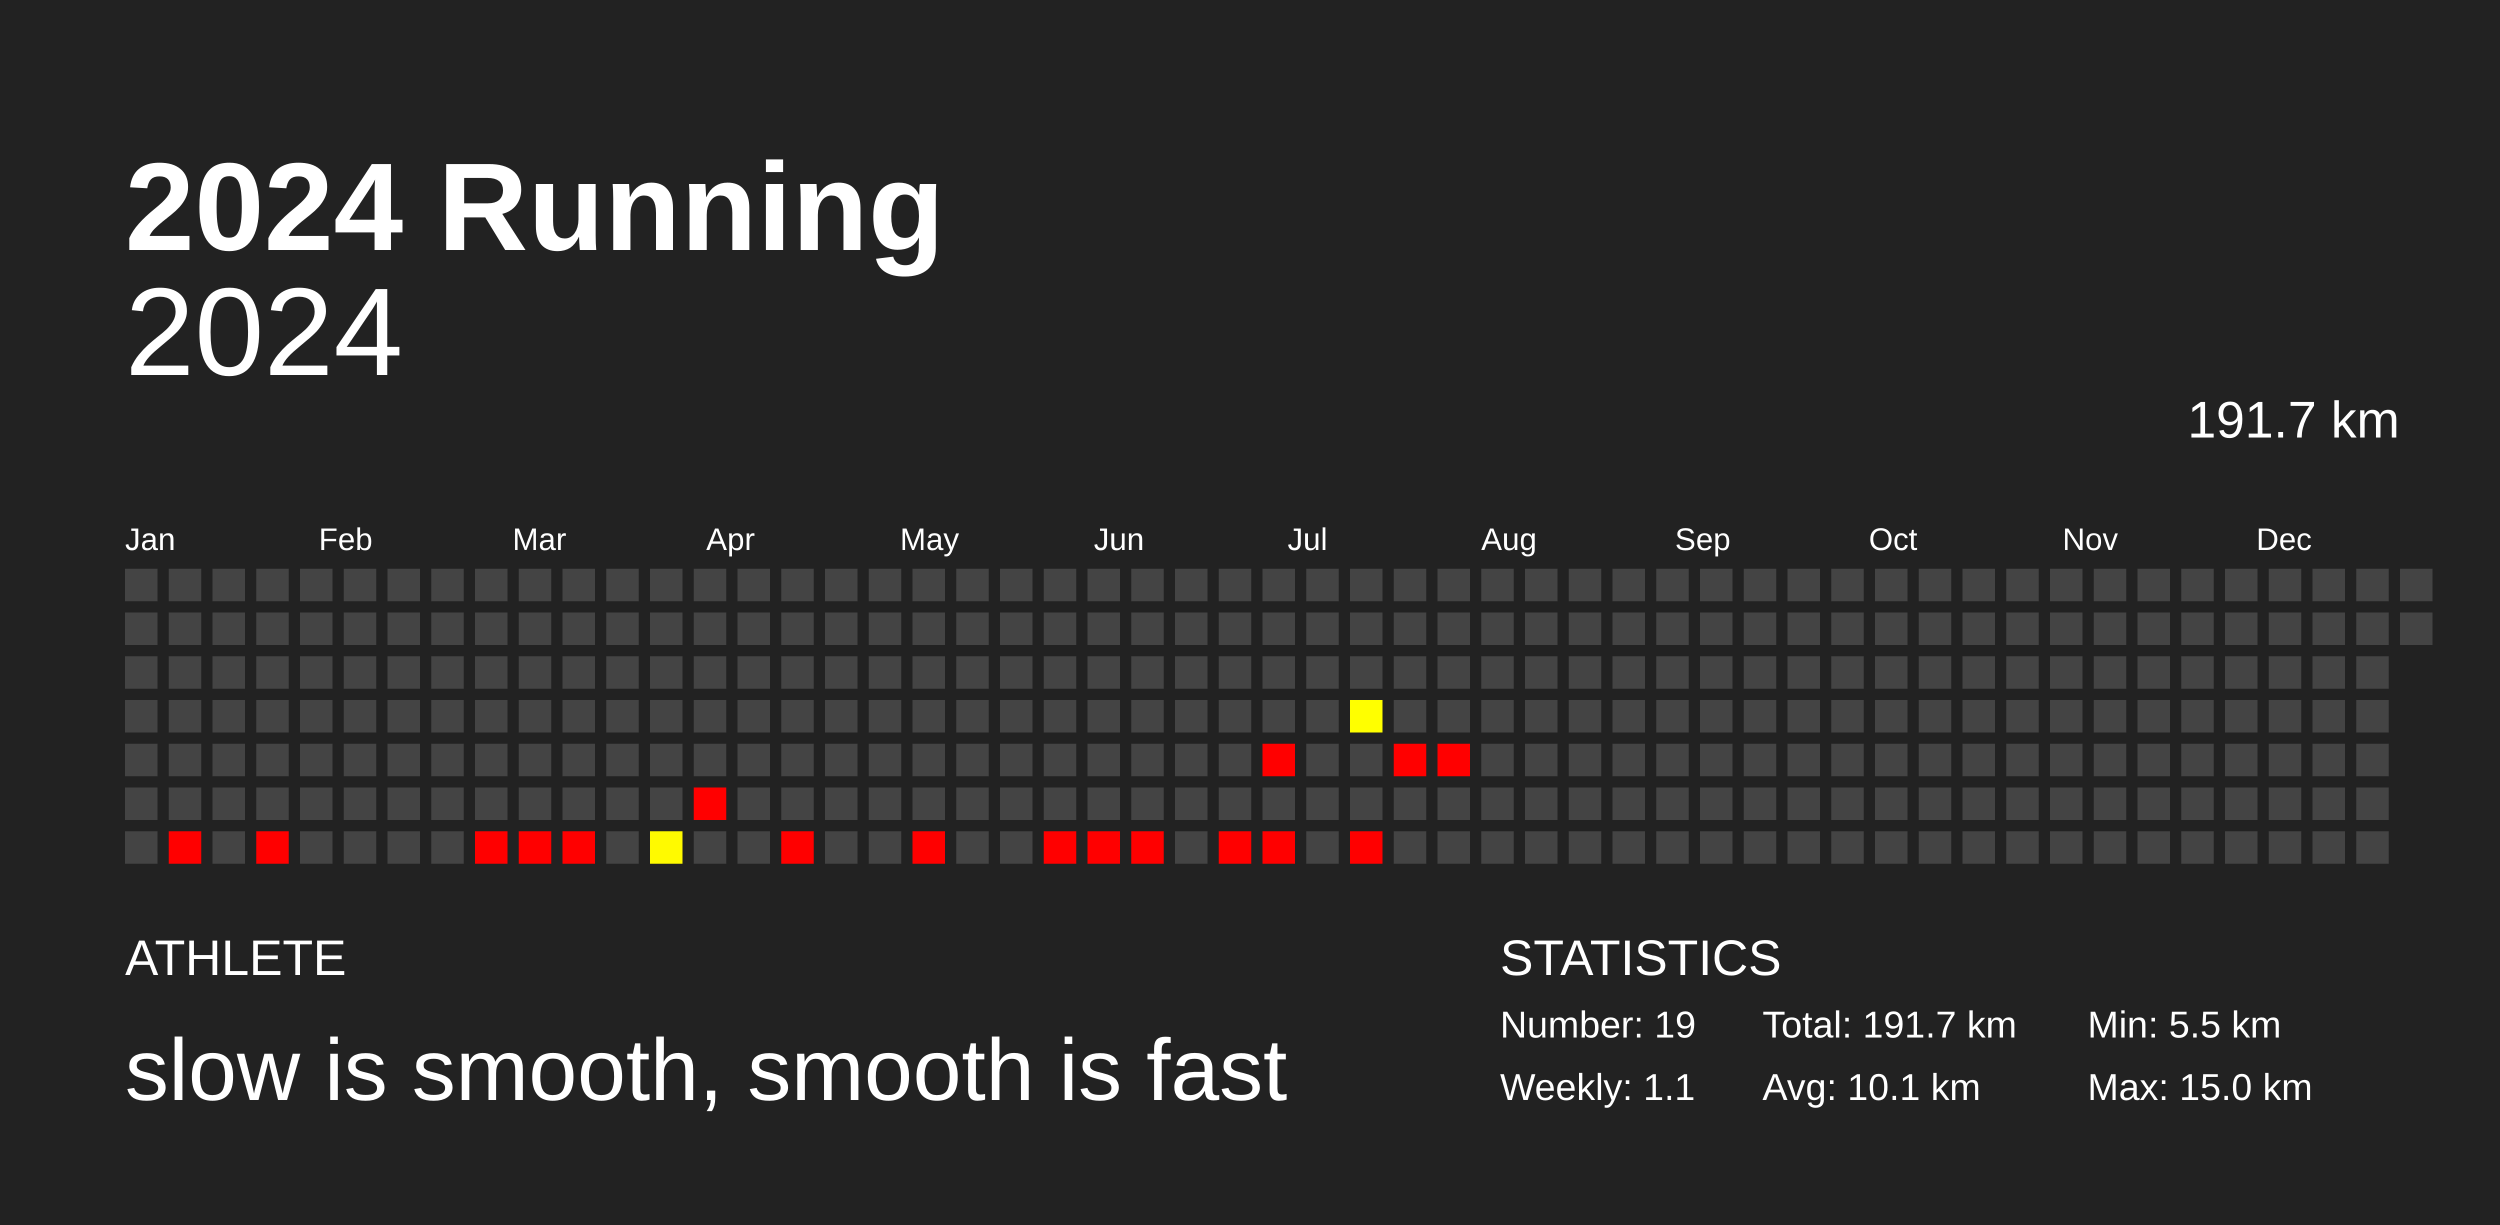
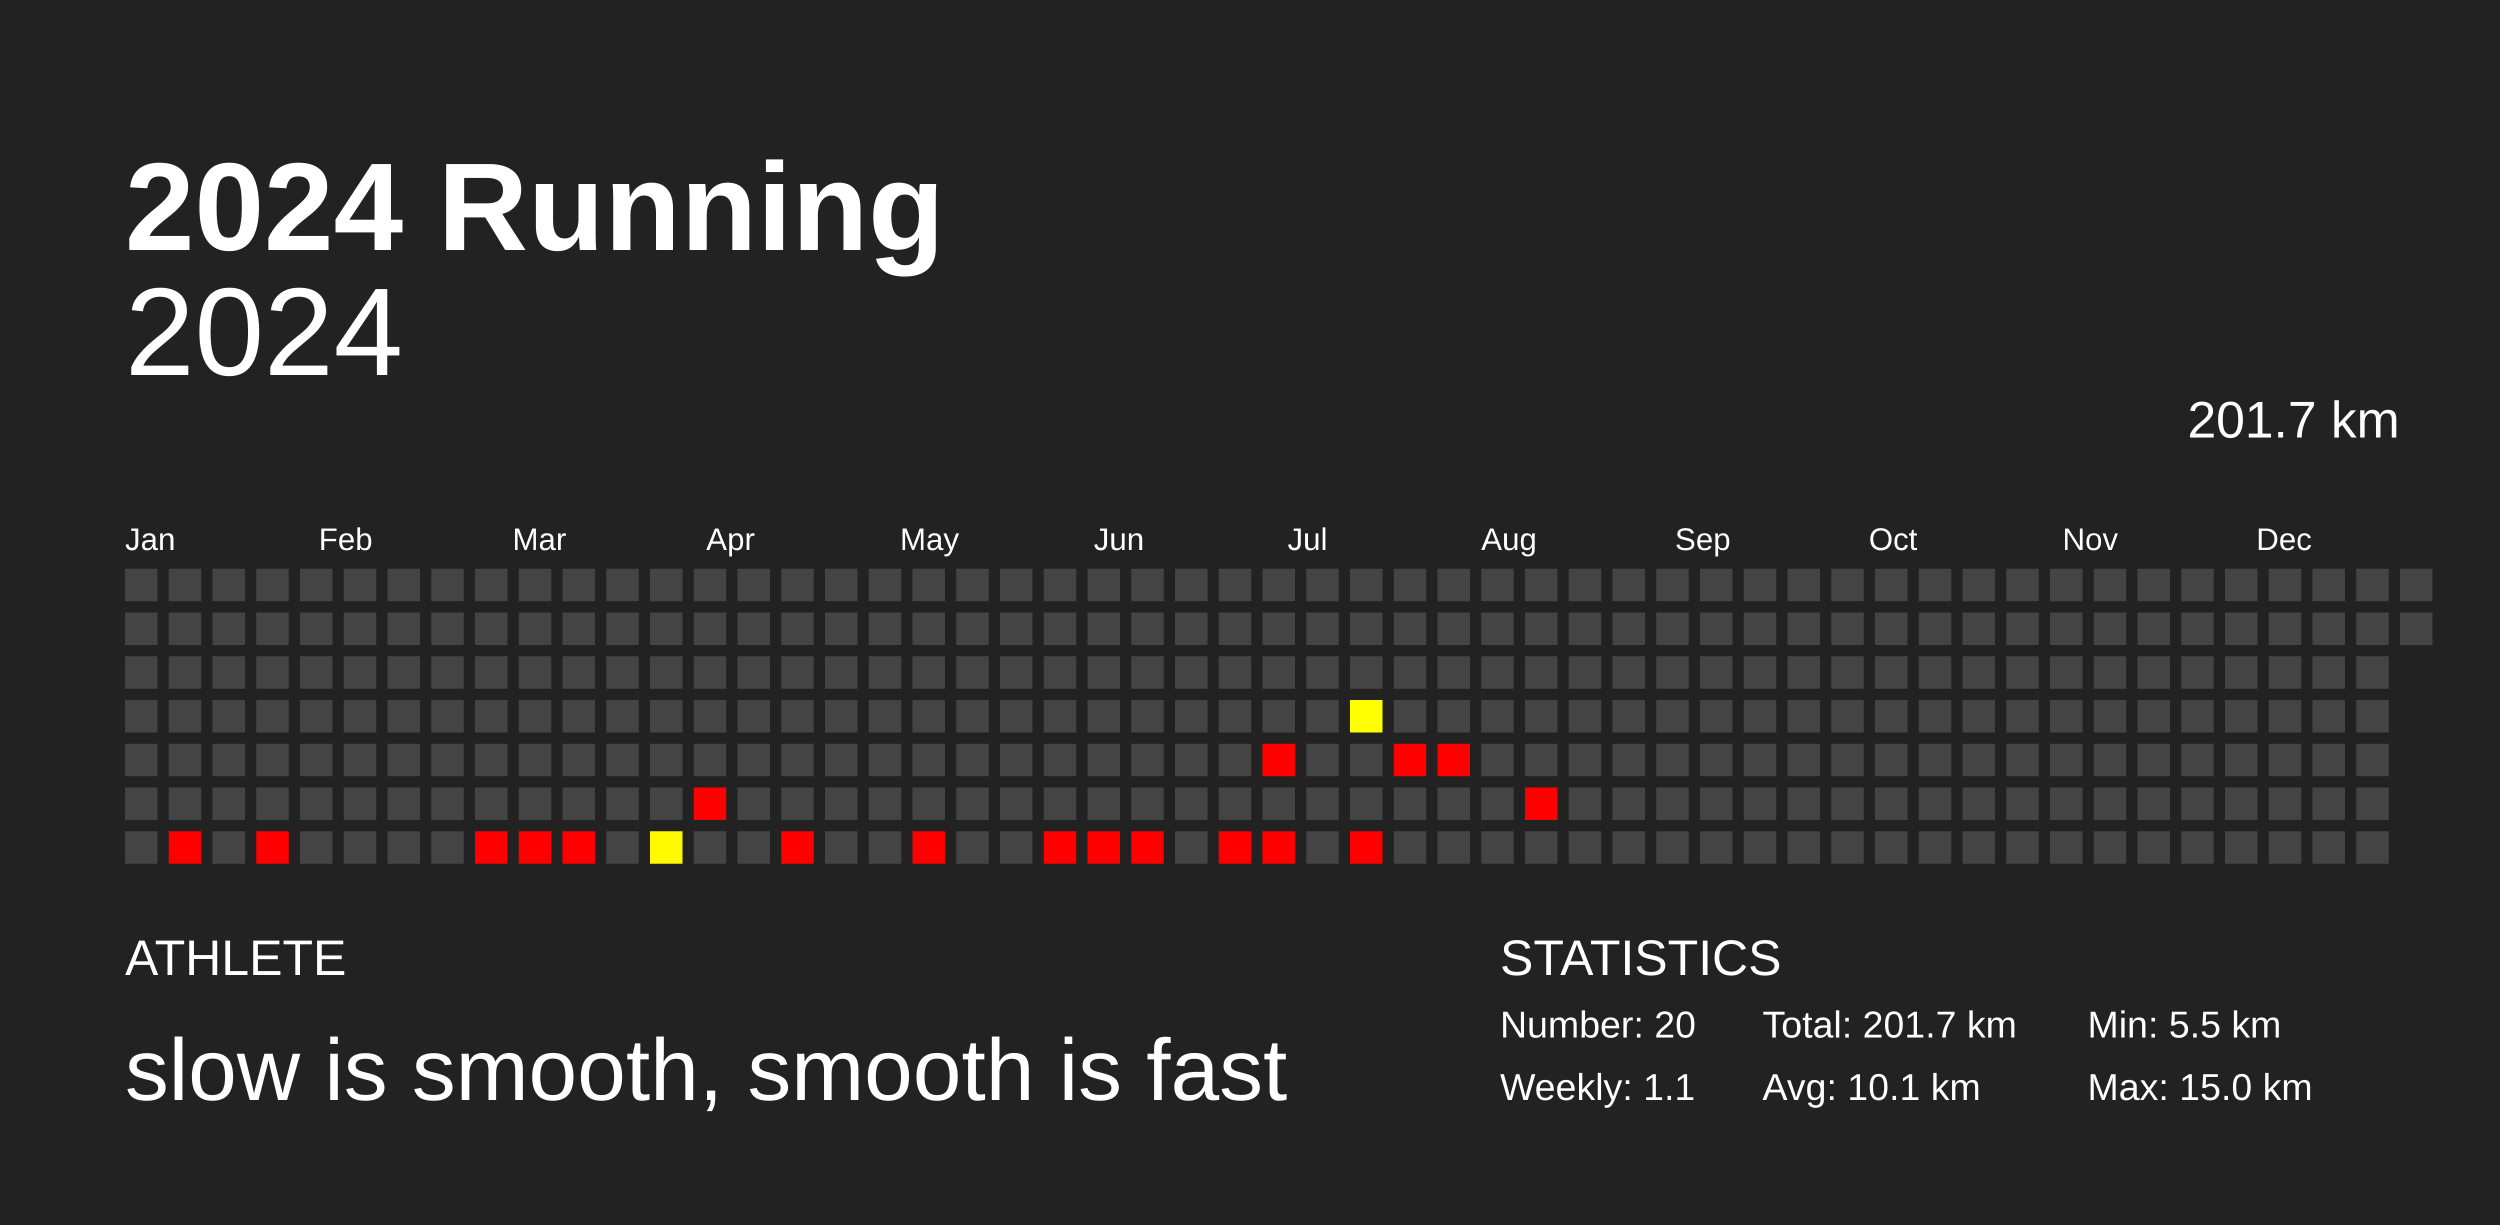
<svg xmlns="http://www.w3.org/2000/svg" baseProfile="full" height="98mm" version="1.1" viewBox="0,0,200,98" width="200mm">
  <defs />
  <rect fill="#222222" height="98" width="200" x="0" y="0" />
  <text fill="#FFFFFF" style="font-size:10px; font-family:Arial; font-weight:bold;" x="10" y="20">2024 Running</text>
  <text fill="#FFFFFF" style="font-size:4px; font-family:Arial" x="10" y="78">ATHLETE</text>
  <text fill="#FFFFFF" style="font-size:7px; font-family:Arial" x="10" y="88">slow is smooth, smooth is fast</text>
  <text fill="#FFFFFF" style="font-size:4px; font-family:Arial" x="120" y="78">STATISTICS</text>
-   <text fill="#FFFFFF" style="font-size:3px; font-family:Arial" x="120" y="83">Number: 19</text>
+   <text fill="#FFFFFF" style="font-size:3px; font-family:Arial" x="120" y="83">Number: 20</text>
  <text fill="#FFFFFF" style="font-size:3px; font-family:Arial" x="120" y="88">Weekly: 1.1</text>
-   <text fill="#FFFFFF" style="font-size:3px; font-family:Arial" x="141" y="83">Total: 191.7 km</text>
+   <text fill="#FFFFFF" style="font-size:3px; font-family:Arial" x="141" y="83">Total: 201.7 km</text>
  <text fill="#FFFFFF" style="font-size:3px; font-family:Arial" x="141" y="88">Avg: 10.1 km</text>
  <text fill="#FFFFFF" style="font-size:3px; font-family:Arial" x="167" y="83">Min: 5.5 km</text>
  <text fill="#FFFFFF" style="font-size:3px; font-family:Arial" x="167" y="88">Max: 15.0 km</text>
  <text alignment-baseline="hanging" fill="#FFFFFF" style="font-size:10.0px; font-family:Arial;" x="10" y="30">2024</text>
-   <text alignment-baseline="hanging" fill="#FFFFFF" style="font-size:4.125px; font-family:Arial;" x="175" y="35">191.7 km</text>
+   <text alignment-baseline="hanging" fill="#FFFFFF" style="font-size:4.125px; font-family:Arial;" x="175" y="35">201.7 km</text>
  <text fill="#FFFFFF" style="font-size:2.5px; font-family:Arial" x="10.0" y="44">Jan</text>
  <text fill="#FFFFFF" style="font-size:2.5px; font-family:Arial" x="25.5" y="44">Feb</text>
  <text fill="#FFFFFF" style="font-size:2.5px; font-family:Arial" x="41.0" y="44">Mar</text>
  <text fill="#FFFFFF" style="font-size:2.5px; font-family:Arial" x="56.5" y="44">Apr</text>
  <text fill="#FFFFFF" style="font-size:2.5px; font-family:Arial" x="72.0" y="44">May</text>
  <text fill="#FFFFFF" style="font-size:2.5px; font-family:Arial" x="87.5" y="44">Jun</text>
  <text fill="#FFFFFF" style="font-size:2.5px; font-family:Arial" x="103.0" y="44">Jul</text>
  <text fill="#FFFFFF" style="font-size:2.5px; font-family:Arial" x="118.5" y="44">Aug</text>
  <text fill="#FFFFFF" style="font-size:2.5px; font-family:Arial" x="134.0" y="44">Sep</text>
  <text fill="#FFFFFF" style="font-size:2.5px; font-family:Arial" x="149.5" y="44">Oct</text>
  <text fill="#FFFFFF" style="font-size:2.5px; font-family:Arial" x="165.0" y="44">Nov</text>
  <text fill="#FFFFFF" style="font-size:2.5px; font-family:Arial" x="180.5" y="44">Dec</text>
  <rect fill="#444444" height="2.6" width="2.6" x="10.0" y="45.5" />
  <rect fill="#444444" height="2.6" width="2.6" x="10.0" y="49.0" />
  <rect fill="#444444" height="2.6" width="2.6" x="10.0" y="52.5" />
  <rect fill="#444444" height="2.6" width="2.6" x="10.0" y="56.0" />
  <rect fill="#444444" height="2.6" width="2.6" x="10.0" y="59.5" />
  <rect fill="#444444" height="2.6" width="2.6" x="10.0" y="63.0" />
  <rect fill="#444444" height="2.6" width="2.6" x="10.0" y="66.5" />
  <rect fill="#444444" height="2.6" width="2.6" x="13.5" y="45.5" />
  <rect fill="#444444" height="2.6" width="2.6" x="13.5" y="49.0" />
  <rect fill="#444444" height="2.6" width="2.6" x="13.5" y="52.5" />
  <rect fill="#444444" height="2.6" width="2.6" x="13.5" y="56.0" />
  <rect fill="#444444" height="2.6" width="2.6" x="13.5" y="59.5" />
  <rect fill="#444444" height="2.6" width="2.6" x="13.5" y="63.0" />
  <rect fill="red" height="2.6" width="2.6" x="13.5" y="66.5" />
  <rect fill="#444444" height="2.6" width="2.6" x="17.0" y="45.5" />
  <rect fill="#444444" height="2.6" width="2.6" x="17.0" y="49.0" />
  <rect fill="#444444" height="2.6" width="2.6" x="17.0" y="52.5" />
  <rect fill="#444444" height="2.6" width="2.6" x="17.0" y="56.0" />
  <rect fill="#444444" height="2.6" width="2.6" x="17.0" y="59.5" />
  <rect fill="#444444" height="2.6" width="2.6" x="17.0" y="63.0" />
  <rect fill="#444444" height="2.6" width="2.6" x="17.0" y="66.5" />
  <rect fill="#444444" height="2.6" width="2.6" x="20.5" y="45.5" />
  <rect fill="#444444" height="2.6" width="2.6" x="20.5" y="49.0" />
  <rect fill="#444444" height="2.6" width="2.6" x="20.5" y="52.5" />
  <rect fill="#444444" height="2.6" width="2.6" x="20.5" y="56.0" />
  <rect fill="#444444" height="2.6" width="2.6" x="20.5" y="59.5" />
  <rect fill="#444444" height="2.6" width="2.6" x="20.5" y="63.0" />
  <rect fill="red" height="2.6" width="2.6" x="20.5" y="66.5" />
  <rect fill="#444444" height="2.6" width="2.6" x="24.0" y="45.5" />
  <rect fill="#444444" height="2.6" width="2.6" x="24.0" y="49.0" />
  <rect fill="#444444" height="2.6" width="2.6" x="24.0" y="52.5" />
  <rect fill="#444444" height="2.6" width="2.6" x="24.0" y="56.0" />
  <rect fill="#444444" height="2.6" width="2.6" x="24.0" y="59.5" />
  <rect fill="#444444" height="2.6" width="2.6" x="24.0" y="63.0" />
  <rect fill="#444444" height="2.6" width="2.6" x="24.0" y="66.5" />
  <rect fill="#444444" height="2.6" width="2.6" x="27.5" y="45.5" />
  <rect fill="#444444" height="2.6" width="2.6" x="27.5" y="49.0" />
  <rect fill="#444444" height="2.6" width="2.6" x="27.5" y="52.5" />
  <rect fill="#444444" height="2.6" width="2.6" x="27.5" y="56.0" />
  <rect fill="#444444" height="2.6" width="2.6" x="27.5" y="59.5" />
  <rect fill="#444444" height="2.6" width="2.6" x="27.5" y="63.0" />
  <rect fill="#444444" height="2.6" width="2.6" x="27.5" y="66.5" />
  <rect fill="#444444" height="2.6" width="2.6" x="31.0" y="45.5" />
  <rect fill="#444444" height="2.6" width="2.6" x="31.0" y="49.0" />
  <rect fill="#444444" height="2.6" width="2.6" x="31.0" y="52.5" />
  <rect fill="#444444" height="2.6" width="2.6" x="31.0" y="56.0" />
  <rect fill="#444444" height="2.6" width="2.6" x="31.0" y="59.5" />
  <rect fill="#444444" height="2.6" width="2.6" x="31.0" y="63.0" />
  <rect fill="#444444" height="2.6" width="2.6" x="31.0" y="66.5" />
  <rect fill="#444444" height="2.6" width="2.6" x="34.5" y="45.5" />
  <rect fill="#444444" height="2.6" width="2.6" x="34.5" y="49.0" />
  <rect fill="#444444" height="2.6" width="2.6" x="34.5" y="52.5" />
  <rect fill="#444444" height="2.6" width="2.6" x="34.5" y="56.0" />
  <rect fill="#444444" height="2.6" width="2.6" x="34.5" y="59.5" />
  <rect fill="#444444" height="2.6" width="2.6" x="34.5" y="63.0" />
  <rect fill="#444444" height="2.6" width="2.6" x="34.5" y="66.5" />
  <rect fill="#444444" height="2.6" width="2.6" x="38.0" y="45.5" />
  <rect fill="#444444" height="2.6" width="2.6" x="38.0" y="49.0" />
  <rect fill="#444444" height="2.6" width="2.6" x="38.0" y="52.5" />
  <rect fill="#444444" height="2.6" width="2.6" x="38.0" y="56.0" />
  <rect fill="#444444" height="2.6" width="2.6" x="38.0" y="59.5" />
  <rect fill="#444444" height="2.6" width="2.6" x="38.0" y="63.0" />
  <rect fill="red" height="2.6" width="2.6" x="38.0" y="66.5" />
  <rect fill="#444444" height="2.6" width="2.6" x="41.5" y="45.5" />
  <rect fill="#444444" height="2.6" width="2.6" x="41.5" y="49.0" />
  <rect fill="#444444" height="2.6" width="2.6" x="41.5" y="52.5" />
  <rect fill="#444444" height="2.6" width="2.6" x="41.5" y="56.0" />
  <rect fill="#444444" height="2.6" width="2.6" x="41.5" y="59.5" />
  <rect fill="#444444" height="2.6" width="2.6" x="41.5" y="63.0" />
  <rect fill="red" height="2.6" width="2.6" x="41.5" y="66.5" />
  <rect fill="#444444" height="2.6" width="2.6" x="45.0" y="45.5" />
  <rect fill="#444444" height="2.6" width="2.6" x="45.0" y="49.0" />
  <rect fill="#444444" height="2.6" width="2.6" x="45.0" y="52.5" />
  <rect fill="#444444" height="2.6" width="2.6" x="45.0" y="56.0" />
  <rect fill="#444444" height="2.6" width="2.6" x="45.0" y="59.5" />
  <rect fill="#444444" height="2.6" width="2.6" x="45.0" y="63.0" />
  <rect fill="red" height="2.6" width="2.6" x="45.0" y="66.5" />
  <rect fill="#444444" height="2.6" width="2.6" x="48.5" y="45.5" />
  <rect fill="#444444" height="2.6" width="2.6" x="48.5" y="49.0" />
  <rect fill="#444444" height="2.6" width="2.6" x="48.5" y="52.5" />
  <rect fill="#444444" height="2.6" width="2.6" x="48.5" y="56.0" />
  <rect fill="#444444" height="2.6" width="2.6" x="48.5" y="59.5" />
  <rect fill="#444444" height="2.6" width="2.6" x="48.5" y="63.0" />
  <rect fill="#444444" height="2.6" width="2.6" x="48.5" y="66.5" />
  <rect fill="#444444" height="2.6" width="2.6" x="52.0" y="45.5" />
  <rect fill="#444444" height="2.6" width="2.6" x="52.0" y="49.0" />
  <rect fill="#444444" height="2.6" width="2.6" x="52.0" y="52.5" />
  <rect fill="#444444" height="2.6" width="2.6" x="52.0" y="56.0" />
  <rect fill="#444444" height="2.6" width="2.6" x="52.0" y="59.5" />
  <rect fill="#444444" height="2.6" width="2.6" x="52.0" y="63.0" />
  <rect fill="#fffa00" height="2.6" width="2.6" x="52.0" y="66.5" />
  <rect fill="#444444" height="2.6" width="2.6" x="55.5" y="45.5" />
  <rect fill="#444444" height="2.6" width="2.6" x="55.5" y="49.0" />
  <rect fill="#444444" height="2.6" width="2.6" x="55.5" y="52.5" />
  <rect fill="#444444" height="2.6" width="2.6" x="55.5" y="56.0" />
  <rect fill="#444444" height="2.6" width="2.6" x="55.5" y="59.5" />
  <rect fill="red" height="2.6" width="2.6" x="55.5" y="63.0" />
  <rect fill="#444444" height="2.6" width="2.6" x="55.5" y="66.5" />
  <rect fill="#444444" height="2.6" width="2.6" x="59.0" y="45.5" />
  <rect fill="#444444" height="2.6" width="2.6" x="59.0" y="49.0" />
  <rect fill="#444444" height="2.6" width="2.6" x="59.0" y="52.5" />
  <rect fill="#444444" height="2.6" width="2.6" x="59.0" y="56.0" />
  <rect fill="#444444" height="2.6" width="2.6" x="59.0" y="59.5" />
  <rect fill="#444444" height="2.6" width="2.6" x="59.0" y="63.0" />
  <rect fill="#444444" height="2.6" width="2.6" x="59.0" y="66.5" />
  <rect fill="#444444" height="2.6" width="2.6" x="62.5" y="45.5" />
  <rect fill="#444444" height="2.6" width="2.6" x="62.5" y="49.0" />
  <rect fill="#444444" height="2.6" width="2.6" x="62.5" y="52.5" />
  <rect fill="#444444" height="2.6" width="2.6" x="62.5" y="56.0" />
  <rect fill="#444444" height="2.6" width="2.6" x="62.5" y="59.5" />
  <rect fill="#444444" height="2.6" width="2.6" x="62.5" y="63.0" />
  <rect fill="red" height="2.6" width="2.6" x="62.5" y="66.5" />
  <rect fill="#444444" height="2.6" width="2.6" x="66.0" y="45.5" />
  <rect fill="#444444" height="2.6" width="2.6" x="66.0" y="49.0" />
  <rect fill="#444444" height="2.6" width="2.6" x="66.0" y="52.5" />
  <rect fill="#444444" height="2.6" width="2.6" x="66.0" y="56.0" />
  <rect fill="#444444" height="2.6" width="2.6" x="66.0" y="59.5" />
  <rect fill="#444444" height="2.6" width="2.6" x="66.0" y="63.0" />
  <rect fill="#444444" height="2.6" width="2.6" x="66.0" y="66.5" />
  <rect fill="#444444" height="2.6" width="2.6" x="69.5" y="45.5" />
  <rect fill="#444444" height="2.6" width="2.6" x="69.5" y="49.0" />
  <rect fill="#444444" height="2.6" width="2.6" x="69.5" y="52.5" />
  <rect fill="#444444" height="2.6" width="2.6" x="69.5" y="56.0" />
  <rect fill="#444444" height="2.6" width="2.6" x="69.5" y="59.5" />
  <rect fill="#444444" height="2.6" width="2.6" x="69.5" y="63.0" />
  <rect fill="#444444" height="2.6" width="2.6" x="69.5" y="66.5" />
  <rect fill="#444444" height="2.6" width="2.6" x="73.0" y="45.5" />
  <rect fill="#444444" height="2.6" width="2.6" x="73.0" y="49.0" />
  <rect fill="#444444" height="2.6" width="2.6" x="73.0" y="52.5" />
  <rect fill="#444444" height="2.6" width="2.6" x="73.0" y="56.0" />
  <rect fill="#444444" height="2.6" width="2.6" x="73.0" y="59.5" />
  <rect fill="#444444" height="2.6" width="2.6" x="73.0" y="63.0" />
  <rect fill="red" height="2.6" width="2.6" x="73.0" y="66.5" />
  <rect fill="#444444" height="2.6" width="2.6" x="76.5" y="45.5" />
  <rect fill="#444444" height="2.6" width="2.6" x="76.5" y="49.0" />
  <rect fill="#444444" height="2.6" width="2.6" x="76.5" y="52.5" />
  <rect fill="#444444" height="2.6" width="2.6" x="76.5" y="56.0" />
  <rect fill="#444444" height="2.6" width="2.6" x="76.5" y="59.5" />
  <rect fill="#444444" height="2.6" width="2.6" x="76.5" y="63.0" />
  <rect fill="#444444" height="2.6" width="2.6" x="76.5" y="66.5" />
  <rect fill="#444444" height="2.6" width="2.6" x="80.0" y="45.5" />
  <rect fill="#444444" height="2.6" width="2.6" x="80.0" y="49.0" />
  <rect fill="#444444" height="2.6" width="2.6" x="80.0" y="52.5" />
  <rect fill="#444444" height="2.6" width="2.6" x="80.0" y="56.0" />
  <rect fill="#444444" height="2.6" width="2.6" x="80.0" y="59.5" />
  <rect fill="#444444" height="2.6" width="2.6" x="80.0" y="63.0" />
  <rect fill="#444444" height="2.6" width="2.6" x="80.0" y="66.5" />
  <rect fill="#444444" height="2.6" width="2.6" x="83.5" y="45.5" />
  <rect fill="#444444" height="2.6" width="2.6" x="83.5" y="49.0" />
  <rect fill="#444444" height="2.6" width="2.6" x="83.5" y="52.5" />
  <rect fill="#444444" height="2.6" width="2.6" x="83.5" y="56.0" />
  <rect fill="#444444" height="2.6" width="2.6" x="83.5" y="59.5" />
  <rect fill="#444444" height="2.6" width="2.6" x="83.5" y="63.0" />
  <rect fill="red" height="2.6" width="2.6" x="83.5" y="66.5" />
  <rect fill="#444444" height="2.6" width="2.6" x="87.0" y="45.5" />
  <rect fill="#444444" height="2.6" width="2.6" x="87.0" y="49.0" />
  <rect fill="#444444" height="2.6" width="2.6" x="87.0" y="52.5" />
  <rect fill="#444444" height="2.6" width="2.6" x="87.0" y="56.0" />
  <rect fill="#444444" height="2.6" width="2.6" x="87.0" y="59.5" />
  <rect fill="#444444" height="2.6" width="2.6" x="87.0" y="63.0" />
  <rect fill="red" height="2.6" width="2.6" x="87.0" y="66.5" />
  <rect fill="#444444" height="2.6" width="2.6" x="90.5" y="45.5" />
  <rect fill="#444444" height="2.6" width="2.6" x="90.5" y="49.0" />
  <rect fill="#444444" height="2.6" width="2.6" x="90.5" y="52.5" />
  <rect fill="#444444" height="2.6" width="2.6" x="90.5" y="56.0" />
  <rect fill="#444444" height="2.6" width="2.6" x="90.5" y="59.5" />
  <rect fill="#444444" height="2.6" width="2.6" x="90.5" y="63.0" />
  <rect fill="red" height="2.6" width="2.6" x="90.5" y="66.5" />
  <rect fill="#444444" height="2.6" width="2.6" x="94.0" y="45.5" />
  <rect fill="#444444" height="2.6" width="2.6" x="94.0" y="49.0" />
  <rect fill="#444444" height="2.6" width="2.6" x="94.0" y="52.5" />
  <rect fill="#444444" height="2.6" width="2.6" x="94.0" y="56.0" />
  <rect fill="#444444" height="2.6" width="2.6" x="94.0" y="59.5" />
  <rect fill="#444444" height="2.6" width="2.6" x="94.0" y="63.0" />
  <rect fill="#444444" height="2.6" width="2.6" x="94.0" y="66.5" />
  <rect fill="#444444" height="2.6" width="2.6" x="97.5" y="45.5" />
  <rect fill="#444444" height="2.6" width="2.6" x="97.5" y="49.0" />
  <rect fill="#444444" height="2.6" width="2.6" x="97.5" y="52.5" />
  <rect fill="#444444" height="2.6" width="2.6" x="97.5" y="56.0" />
  <rect fill="#444444" height="2.6" width="2.6" x="97.5" y="59.5" />
  <rect fill="#444444" height="2.6" width="2.6" x="97.5" y="63.0" />
  <rect fill="red" height="2.6" width="2.6" x="97.5" y="66.5" />
  <rect fill="#444444" height="2.6" width="2.6" x="101.0" y="45.5" />
  <rect fill="#444444" height="2.6" width="2.6" x="101.0" y="49.0" />
  <rect fill="#444444" height="2.6" width="2.6" x="101.0" y="52.5" />
  <rect fill="#444444" height="2.6" width="2.6" x="101.0" y="56.0" />
  <rect fill="red" height="2.6" width="2.6" x="101.0" y="59.5" />
  <rect fill="#444444" height="2.6" width="2.6" x="101.0" y="63.0" />
  <rect fill="red" height="2.6" width="2.6" x="101.0" y="66.5" />
  <rect fill="#444444" height="2.6" width="2.6" x="104.5" y="45.5" />
  <rect fill="#444444" height="2.6" width="2.6" x="104.5" y="49.0" />
  <rect fill="#444444" height="2.6" width="2.6" x="104.5" y="52.5" />
  <rect fill="#444444" height="2.6" width="2.6" x="104.5" y="56.0" />
  <rect fill="#444444" height="2.6" width="2.6" x="104.5" y="59.5" />
  <rect fill="#444444" height="2.6" width="2.6" x="104.5" y="63.0" />
  <rect fill="#444444" height="2.6" width="2.6" x="104.5" y="66.5" />
  <rect fill="#444444" height="2.6" width="2.6" x="108.0" y="45.5" />
  <rect fill="#444444" height="2.6" width="2.6" x="108.0" y="49.0" />
  <rect fill="#444444" height="2.6" width="2.6" x="108.0" y="52.5" />
  <rect fill="#ffff00" height="2.6" width="2.6" x="108.0" y="56.0" />
  <rect fill="#444444" height="2.6" width="2.6" x="108.0" y="59.5" />
  <rect fill="#444444" height="2.6" width="2.6" x="108.0" y="63.0" />
  <rect fill="red" height="2.6" width="2.6" x="108.0" y="66.5" />
  <rect fill="#444444" height="2.6" width="2.6" x="111.5" y="45.5" />
  <rect fill="#444444" height="2.6" width="2.6" x="111.5" y="49.0" />
  <rect fill="#444444" height="2.6" width="2.6" x="111.5" y="52.5" />
  <rect fill="#444444" height="2.6" width="2.6" x="111.5" y="56.0" />
  <rect fill="red" height="2.6" width="2.6" x="111.5" y="59.5" />
  <rect fill="#444444" height="2.6" width="2.6" x="111.5" y="63.0" />
  <rect fill="#444444" height="2.6" width="2.6" x="111.5" y="66.5" />
  <rect fill="#444444" height="2.6" width="2.6" x="115.0" y="45.5" />
  <rect fill="#444444" height="2.6" width="2.6" x="115.0" y="49.0" />
  <rect fill="#444444" height="2.6" width="2.6" x="115.0" y="52.5" />
  <rect fill="#444444" height="2.6" width="2.6" x="115.0" y="56.0" />
  <rect fill="red" height="2.6" width="2.6" x="115.0" y="59.5" />
  <rect fill="#444444" height="2.6" width="2.6" x="115.0" y="63.0" />
  <rect fill="#444444" height="2.6" width="2.6" x="115.0" y="66.5" />
  <rect fill="#444444" height="2.6" width="2.6" x="118.5" y="45.5" />
  <rect fill="#444444" height="2.6" width="2.6" x="118.5" y="49.0" />
  <rect fill="#444444" height="2.6" width="2.6" x="118.5" y="52.5" />
  <rect fill="#444444" height="2.6" width="2.6" x="118.5" y="56.0" />
  <rect fill="#444444" height="2.6" width="2.6" x="118.5" y="59.5" />
  <rect fill="#444444" height="2.6" width="2.6" x="118.5" y="63.0" />
  <rect fill="#444444" height="2.6" width="2.6" x="118.5" y="66.5" />
  <rect fill="#444444" height="2.6" width="2.6" x="122.0" y="45.5" />
  <rect fill="#444444" height="2.6" width="2.6" x="122.0" y="49.0" />
  <rect fill="#444444" height="2.6" width="2.6" x="122.0" y="52.5" />
  <rect fill="#444444" height="2.6" width="2.6" x="122.0" y="56.0" />
  <rect fill="#444444" height="2.6" width="2.6" x="122.0" y="59.5" />
-   <rect fill="#444444" height="2.6" width="2.6" x="122.0" y="63.0" />
+   <rect fill="red" height="2.6" width="2.6" x="122.0" y="63.0" />
  <rect fill="#444444" height="2.6" width="2.6" x="122.0" y="66.5" />
  <rect fill="#444444" height="2.6" width="2.6" x="125.5" y="45.5" />
  <rect fill="#444444" height="2.6" width="2.6" x="125.5" y="49.0" />
  <rect fill="#444444" height="2.6" width="2.6" x="125.5" y="52.5" />
  <rect fill="#444444" height="2.6" width="2.6" x="125.5" y="56.0" />
  <rect fill="#444444" height="2.6" width="2.6" x="125.5" y="59.5" />
  <rect fill="#444444" height="2.6" width="2.6" x="125.5" y="63.0" />
  <rect fill="#444444" height="2.6" width="2.6" x="125.5" y="66.5" />
  <rect fill="#444444" height="2.6" width="2.6" x="129.0" y="45.5" />
  <rect fill="#444444" height="2.6" width="2.6" x="129.0" y="49.0" />
  <rect fill="#444444" height="2.6" width="2.6" x="129.0" y="52.5" />
  <rect fill="#444444" height="2.6" width="2.6" x="129.0" y="56.0" />
  <rect fill="#444444" height="2.6" width="2.6" x="129.0" y="59.5" />
  <rect fill="#444444" height="2.6" width="2.6" x="129.0" y="63.0" />
  <rect fill="#444444" height="2.6" width="2.6" x="129.0" y="66.5" />
  <rect fill="#444444" height="2.6" width="2.6" x="132.5" y="45.5" />
  <rect fill="#444444" height="2.6" width="2.6" x="132.5" y="49.0" />
  <rect fill="#444444" height="2.6" width="2.6" x="132.5" y="52.5" />
  <rect fill="#444444" height="2.6" width="2.6" x="132.5" y="56.0" />
  <rect fill="#444444" height="2.6" width="2.6" x="132.5" y="59.5" />
  <rect fill="#444444" height="2.6" width="2.6" x="132.5" y="63.0" />
  <rect fill="#444444" height="2.6" width="2.6" x="132.5" y="66.5" />
  <rect fill="#444444" height="2.6" width="2.6" x="136.0" y="45.5" />
  <rect fill="#444444" height="2.6" width="2.6" x="136.0" y="49.0" />
  <rect fill="#444444" height="2.6" width="2.6" x="136.0" y="52.5" />
  <rect fill="#444444" height="2.6" width="2.6" x="136.0" y="56.0" />
  <rect fill="#444444" height="2.6" width="2.6" x="136.0" y="59.5" />
  <rect fill="#444444" height="2.6" width="2.6" x="136.0" y="63.0" />
  <rect fill="#444444" height="2.6" width="2.6" x="136.0" y="66.5" />
  <rect fill="#444444" height="2.6" width="2.6" x="139.5" y="45.5" />
  <rect fill="#444444" height="2.6" width="2.6" x="139.5" y="49.0" />
  <rect fill="#444444" height="2.6" width="2.6" x="139.5" y="52.5" />
  <rect fill="#444444" height="2.6" width="2.6" x="139.5" y="56.0" />
  <rect fill="#444444" height="2.6" width="2.6" x="139.5" y="59.5" />
  <rect fill="#444444" height="2.6" width="2.6" x="139.5" y="63.0" />
  <rect fill="#444444" height="2.6" width="2.6" x="139.5" y="66.5" />
  <rect fill="#444444" height="2.6" width="2.6" x="143.0" y="45.5" />
  <rect fill="#444444" height="2.6" width="2.6" x="143.0" y="49.0" />
  <rect fill="#444444" height="2.6" width="2.6" x="143.0" y="52.5" />
  <rect fill="#444444" height="2.6" width="2.6" x="143.0" y="56.0" />
  <rect fill="#444444" height="2.6" width="2.6" x="143.0" y="59.5" />
  <rect fill="#444444" height="2.6" width="2.6" x="143.0" y="63.0" />
  <rect fill="#444444" height="2.6" width="2.6" x="143.0" y="66.5" />
  <rect fill="#444444" height="2.6" width="2.6" x="146.5" y="45.5" />
  <rect fill="#444444" height="2.6" width="2.6" x="146.5" y="49.0" />
  <rect fill="#444444" height="2.6" width="2.6" x="146.5" y="52.5" />
  <rect fill="#444444" height="2.6" width="2.6" x="146.5" y="56.0" />
  <rect fill="#444444" height="2.6" width="2.6" x="146.5" y="59.5" />
  <rect fill="#444444" height="2.6" width="2.6" x="146.5" y="63.0" />
  <rect fill="#444444" height="2.6" width="2.6" x="146.5" y="66.5" />
  <rect fill="#444444" height="2.6" width="2.6" x="150.0" y="45.5" />
  <rect fill="#444444" height="2.6" width="2.6" x="150.0" y="49.0" />
  <rect fill="#444444" height="2.6" width="2.6" x="150.0" y="52.5" />
  <rect fill="#444444" height="2.6" width="2.6" x="150.0" y="56.0" />
  <rect fill="#444444" height="2.6" width="2.6" x="150.0" y="59.5" />
  <rect fill="#444444" height="2.6" width="2.6" x="150.0" y="63.0" />
  <rect fill="#444444" height="2.6" width="2.6" x="150.0" y="66.5" />
  <rect fill="#444444" height="2.6" width="2.6" x="153.5" y="45.5" />
  <rect fill="#444444" height="2.6" width="2.6" x="153.5" y="49.0" />
  <rect fill="#444444" height="2.6" width="2.6" x="153.5" y="52.5" />
  <rect fill="#444444" height="2.6" width="2.6" x="153.5" y="56.0" />
  <rect fill="#444444" height="2.6" width="2.6" x="153.5" y="59.5" />
  <rect fill="#444444" height="2.6" width="2.6" x="153.5" y="63.0" />
  <rect fill="#444444" height="2.6" width="2.6" x="153.5" y="66.5" />
  <rect fill="#444444" height="2.6" width="2.6" x="157.0" y="45.5" />
  <rect fill="#444444" height="2.6" width="2.6" x="157.0" y="49.0" />
  <rect fill="#444444" height="2.6" width="2.6" x="157.0" y="52.5" />
  <rect fill="#444444" height="2.6" width="2.6" x="157.0" y="56.0" />
  <rect fill="#444444" height="2.6" width="2.6" x="157.0" y="59.5" />
  <rect fill="#444444" height="2.6" width="2.6" x="157.0" y="63.0" />
  <rect fill="#444444" height="2.6" width="2.6" x="157.0" y="66.5" />
  <rect fill="#444444" height="2.6" width="2.6" x="160.5" y="45.5" />
  <rect fill="#444444" height="2.6" width="2.6" x="160.5" y="49.0" />
  <rect fill="#444444" height="2.6" width="2.6" x="160.5" y="52.5" />
  <rect fill="#444444" height="2.6" width="2.6" x="160.5" y="56.0" />
  <rect fill="#444444" height="2.6" width="2.6" x="160.5" y="59.5" />
  <rect fill="#444444" height="2.6" width="2.6" x="160.5" y="63.0" />
  <rect fill="#444444" height="2.6" width="2.6" x="160.5" y="66.5" />
  <rect fill="#444444" height="2.6" width="2.6" x="164.0" y="45.5" />
  <rect fill="#444444" height="2.6" width="2.6" x="164.0" y="49.0" />
  <rect fill="#444444" height="2.6" width="2.6" x="164.0" y="52.5" />
  <rect fill="#444444" height="2.6" width="2.6" x="164.0" y="56.0" />
  <rect fill="#444444" height="2.6" width="2.6" x="164.0" y="59.5" />
  <rect fill="#444444" height="2.6" width="2.6" x="164.0" y="63.0" />
  <rect fill="#444444" height="2.6" width="2.6" x="164.0" y="66.5" />
  <rect fill="#444444" height="2.6" width="2.6" x="167.5" y="45.5" />
  <rect fill="#444444" height="2.6" width="2.6" x="167.5" y="49.0" />
  <rect fill="#444444" height="2.6" width="2.6" x="167.5" y="52.5" />
  <rect fill="#444444" height="2.6" width="2.6" x="167.5" y="56.0" />
  <rect fill="#444444" height="2.6" width="2.6" x="167.5" y="59.5" />
  <rect fill="#444444" height="2.6" width="2.6" x="167.5" y="63.0" />
  <rect fill="#444444" height="2.6" width="2.6" x="167.5" y="66.5" />
  <rect fill="#444444" height="2.6" width="2.6" x="171.0" y="45.5" />
  <rect fill="#444444" height="2.6" width="2.6" x="171.0" y="49.0" />
  <rect fill="#444444" height="2.6" width="2.6" x="171.0" y="52.5" />
  <rect fill="#444444" height="2.6" width="2.6" x="171.0" y="56.0" />
  <rect fill="#444444" height="2.6" width="2.6" x="171.0" y="59.5" />
  <rect fill="#444444" height="2.6" width="2.6" x="171.0" y="63.0" />
  <rect fill="#444444" height="2.6" width="2.6" x="171.0" y="66.5" />
  <rect fill="#444444" height="2.6" width="2.6" x="174.5" y="45.5" />
  <rect fill="#444444" height="2.6" width="2.6" x="174.5" y="49.0" />
  <rect fill="#444444" height="2.6" width="2.6" x="174.5" y="52.5" />
  <rect fill="#444444" height="2.6" width="2.6" x="174.5" y="56.0" />
  <rect fill="#444444" height="2.6" width="2.6" x="174.5" y="59.5" />
  <rect fill="#444444" height="2.6" width="2.6" x="174.5" y="63.0" />
  <rect fill="#444444" height="2.6" width="2.6" x="174.5" y="66.5" />
  <rect fill="#444444" height="2.6" width="2.6" x="178.0" y="45.5" />
  <rect fill="#444444" height="2.6" width="2.6" x="178.0" y="49.0" />
  <rect fill="#444444" height="2.6" width="2.6" x="178.0" y="52.5" />
  <rect fill="#444444" height="2.6" width="2.6" x="178.0" y="56.0" />
  <rect fill="#444444" height="2.6" width="2.6" x="178.0" y="59.5" />
  <rect fill="#444444" height="2.6" width="2.6" x="178.0" y="63.0" />
  <rect fill="#444444" height="2.6" width="2.6" x="178.0" y="66.5" />
  <rect fill="#444444" height="2.6" width="2.6" x="181.5" y="45.5" />
  <rect fill="#444444" height="2.6" width="2.6" x="181.5" y="49.0" />
  <rect fill="#444444" height="2.6" width="2.6" x="181.5" y="52.5" />
  <rect fill="#444444" height="2.6" width="2.6" x="181.5" y="56.0" />
  <rect fill="#444444" height="2.6" width="2.6" x="181.5" y="59.5" />
  <rect fill="#444444" height="2.6" width="2.6" x="181.5" y="63.0" />
  <rect fill="#444444" height="2.6" width="2.6" x="181.5" y="66.5" />
  <rect fill="#444444" height="2.6" width="2.6" x="185.0" y="45.5" />
  <rect fill="#444444" height="2.6" width="2.6" x="185.0" y="49.0" />
  <rect fill="#444444" height="2.6" width="2.6" x="185.0" y="52.5" />
  <rect fill="#444444" height="2.6" width="2.6" x="185.0" y="56.0" />
  <rect fill="#444444" height="2.6" width="2.6" x="185.0" y="59.5" />
  <rect fill="#444444" height="2.6" width="2.6" x="185.0" y="63.0" />
  <rect fill="#444444" height="2.6" width="2.6" x="185.0" y="66.5" />
  <rect fill="#444444" height="2.6" width="2.6" x="188.5" y="45.5" />
  <rect fill="#444444" height="2.6" width="2.6" x="188.5" y="49.0" />
  <rect fill="#444444" height="2.6" width="2.6" x="188.5" y="52.5" />
  <rect fill="#444444" height="2.6" width="2.6" x="188.5" y="56.0" />
  <rect fill="#444444" height="2.6" width="2.6" x="188.5" y="59.5" />
  <rect fill="#444444" height="2.6" width="2.6" x="188.5" y="63.0" />
  <rect fill="#444444" height="2.6" width="2.6" x="188.5" y="66.5" />
  <rect fill="#444444" height="2.6" width="2.6" x="192.0" y="45.5" />
  <rect fill="#444444" height="2.6" width="2.6" x="192.0" y="49.0" />
</svg>
